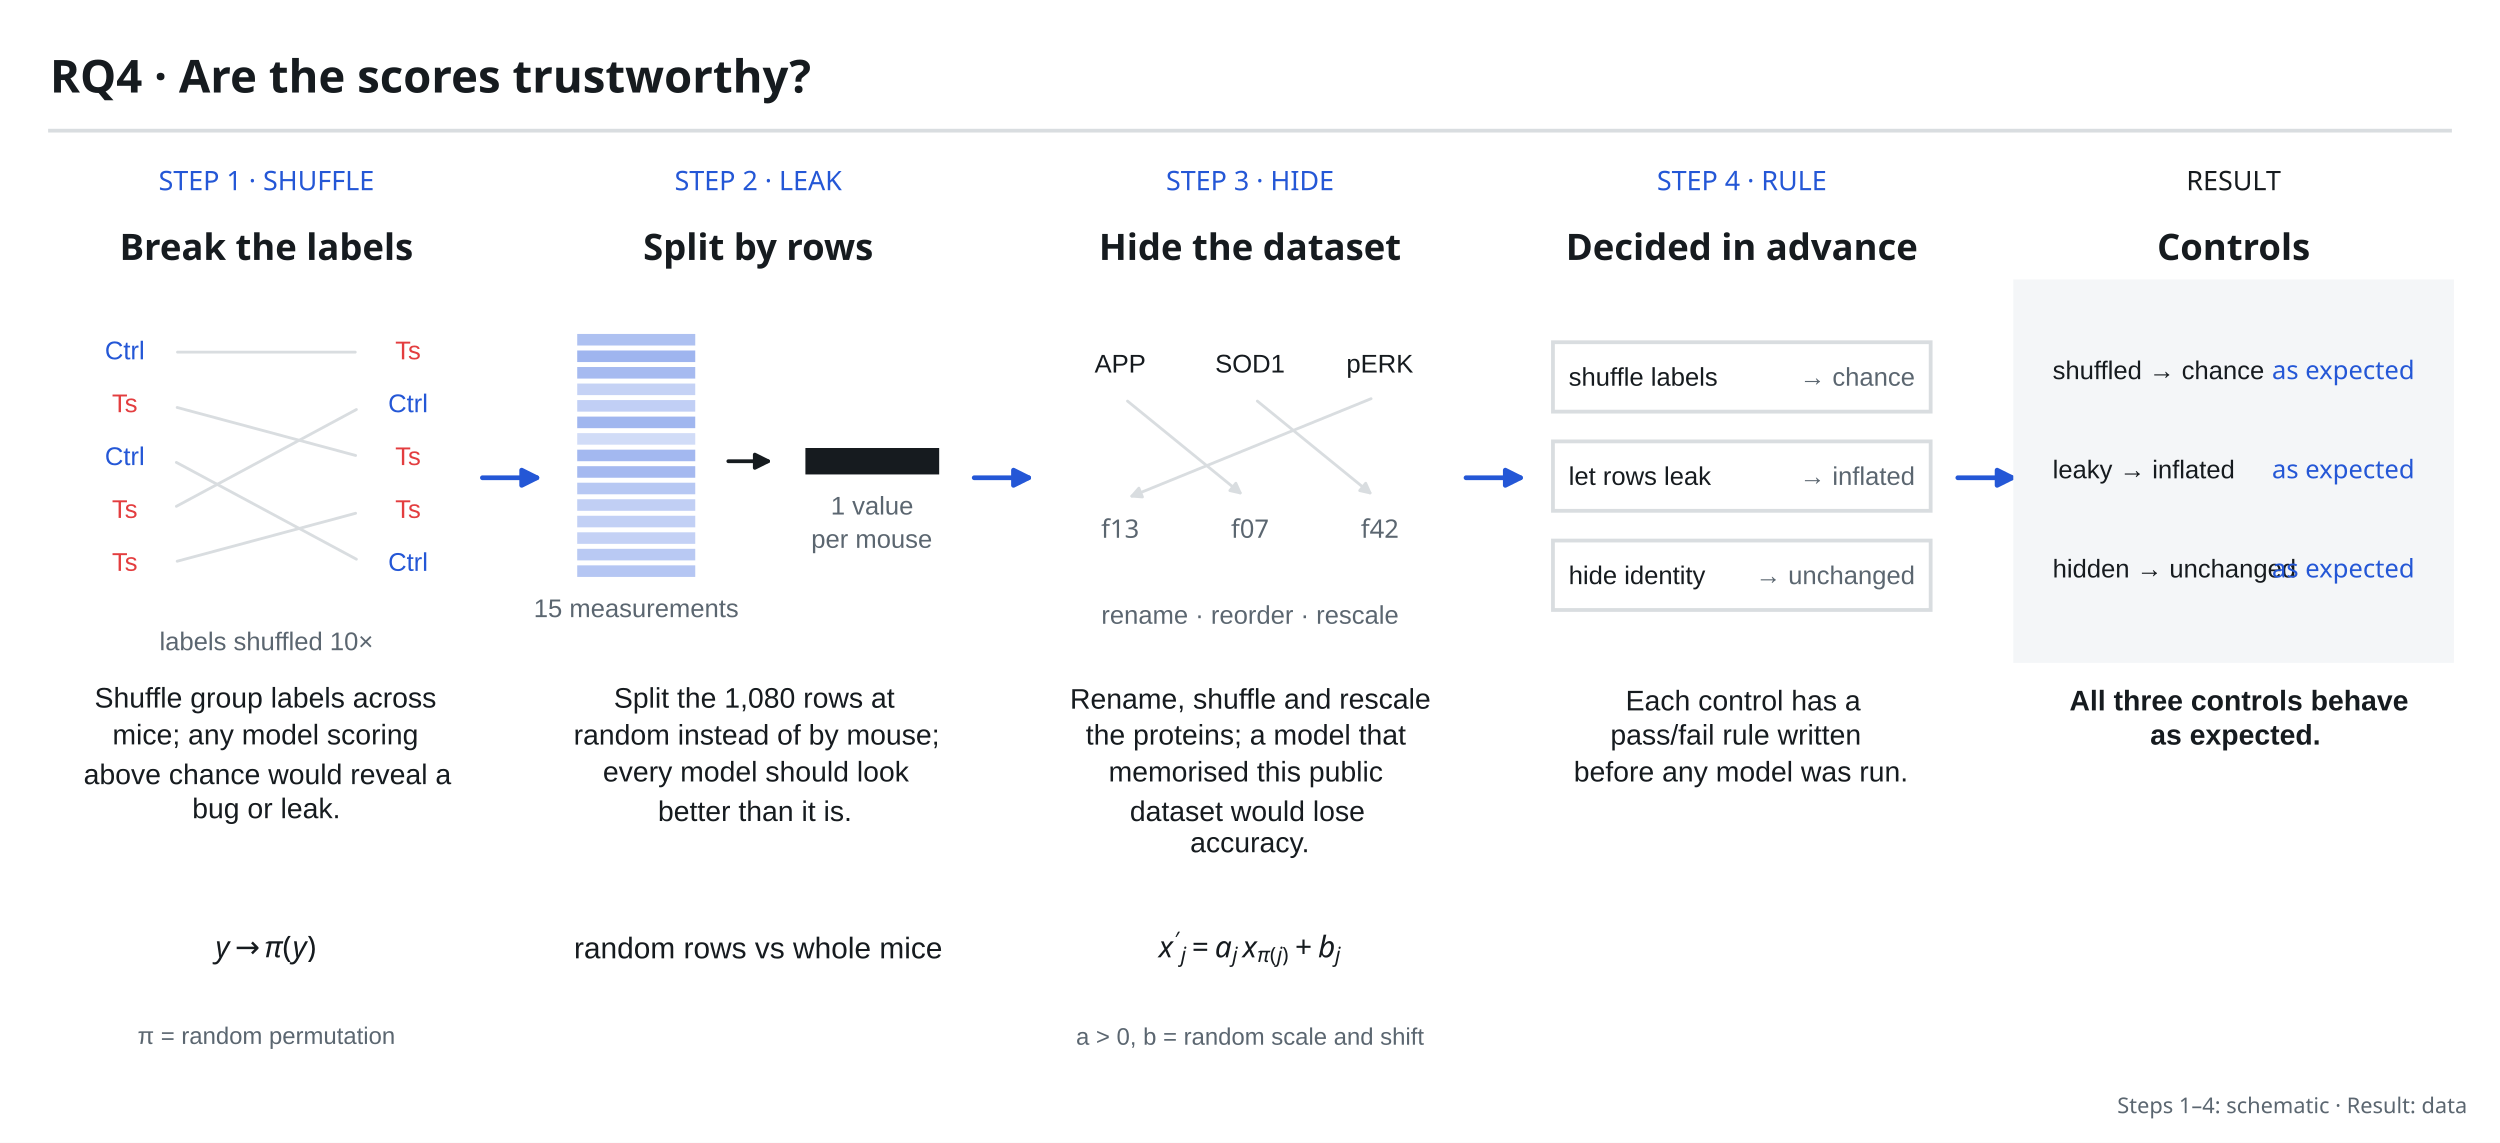
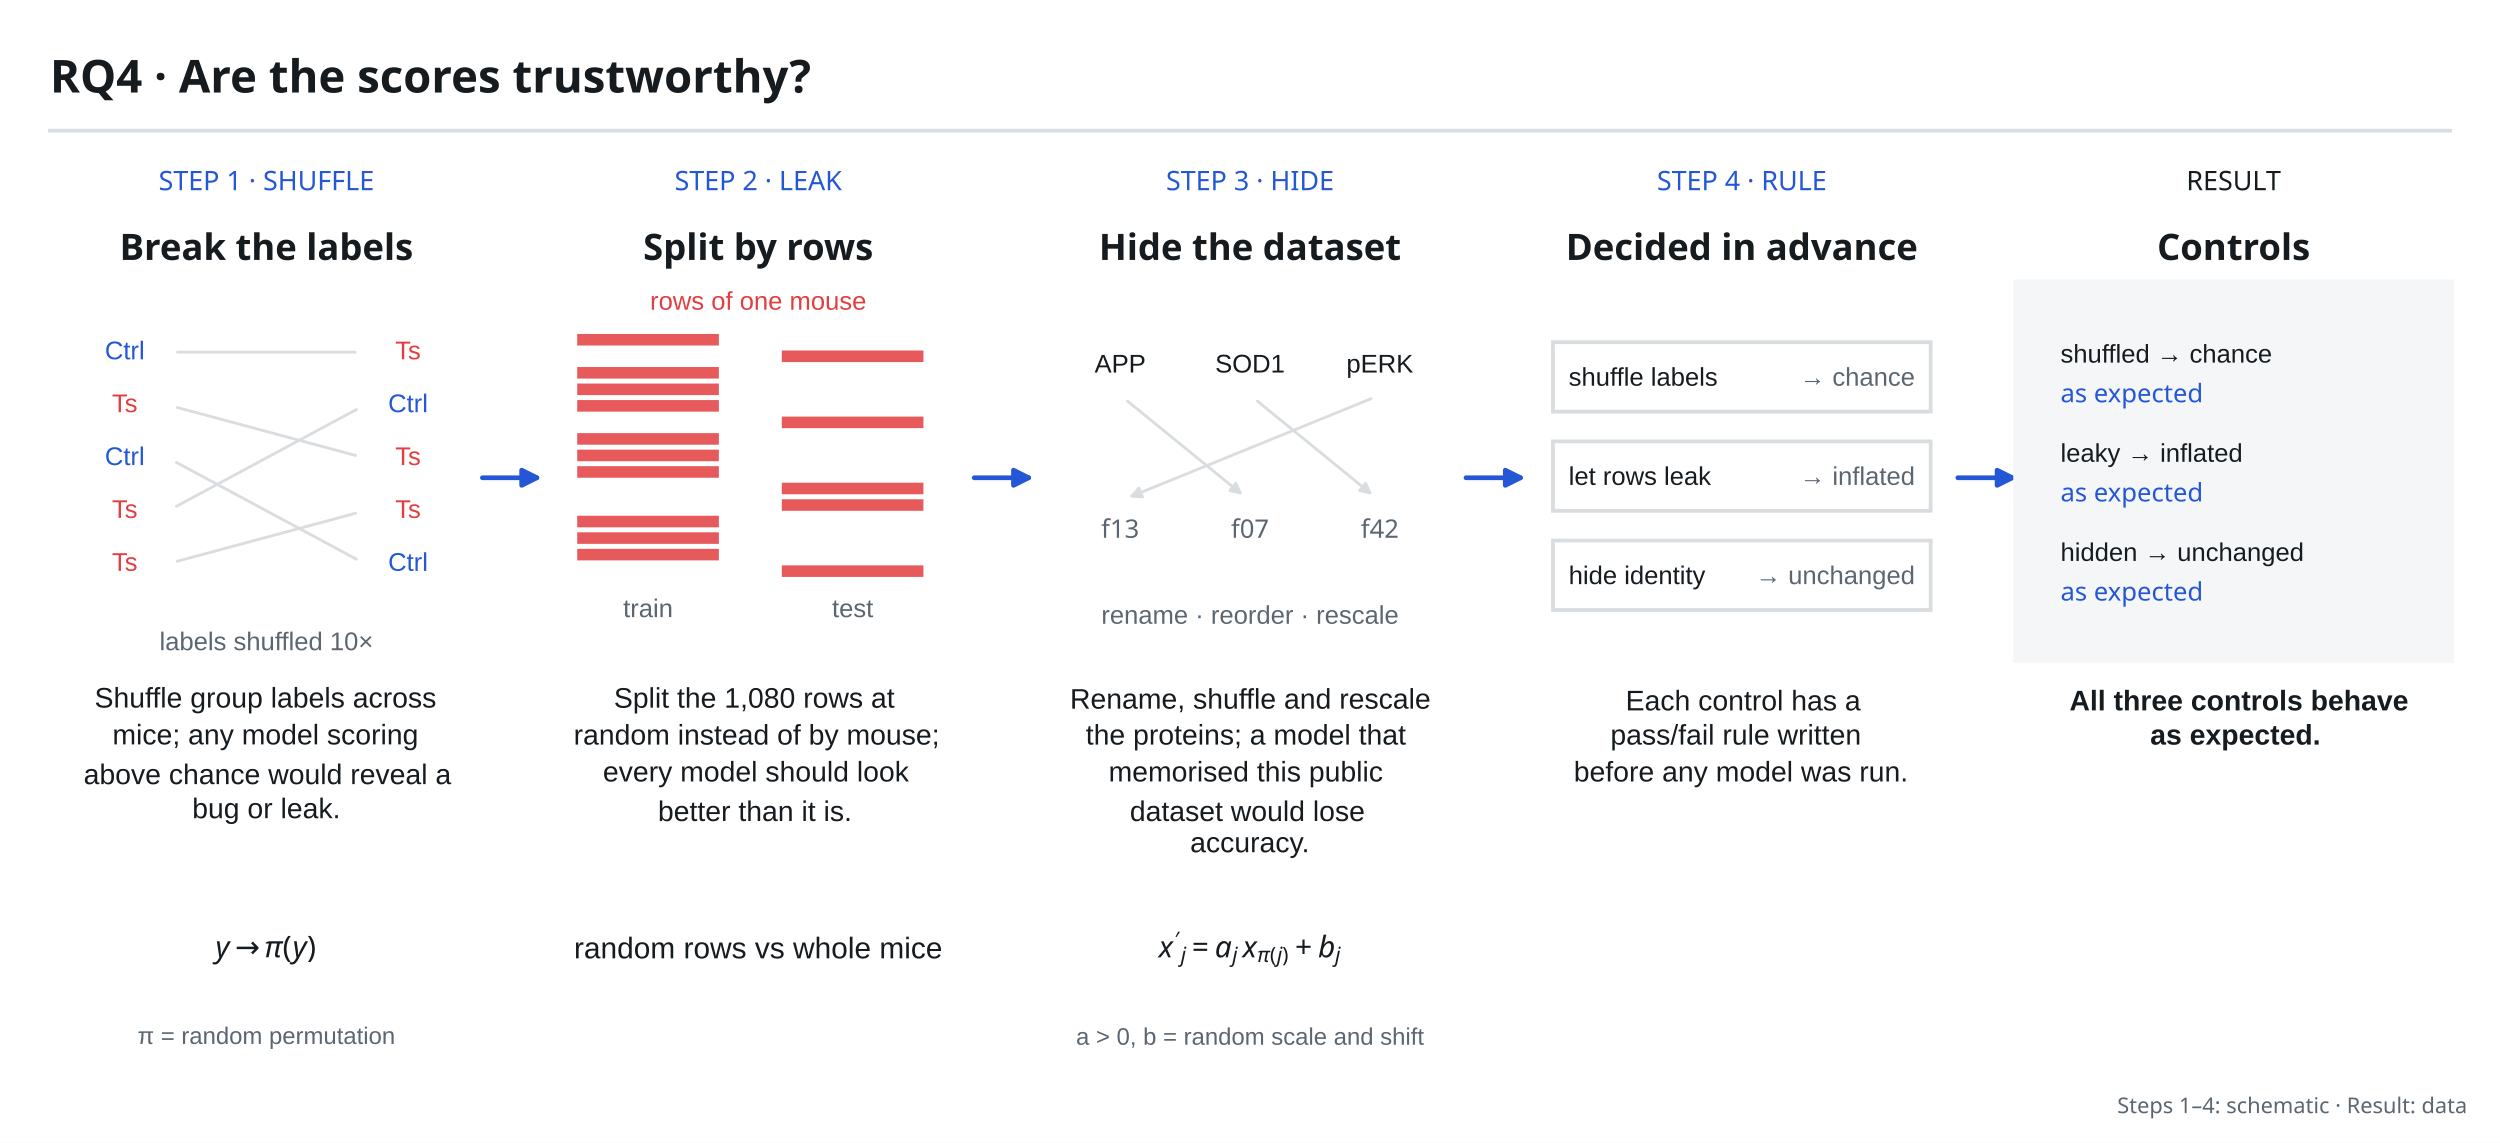
<svg xmlns="http://www.w3.org/2000/svg" width="527.38pt" height="241.081pt" viewBox="0 0 527.38 241.081" version="1.1">
  <defs>
    <style type="text/css">*{stroke-linejoin: round; stroke-linecap: butt}</style>
  </defs>
  <g id="figure_1">
    <g id="patch_1">
      <path d="M 0 241.081  L 527.38 241.081  L 527.38 -0  L 0 -0  z " style="fill: #ffffff" />
    </g>
    <g id="axes_1">
      <g id="patch_2">
        <path d="M 101.766 100.783  Q 108.067 100.783 113.25 100.783  " clip-path="url(#pd971b966e3)" style="fill: none; stroke: #2457d6; stroke-linecap: round" />
        <path d="M 110.05 99.183  L 113.25 100.783  L 110.05 102.383  z " clip-path="url(#pd971b966e3)" style="fill: #2457d6; stroke: #2457d6; stroke-linecap: round" />
      </g>
      <g id="patch_3">
        <path d="M 205.514 100.783  Q 211.815 100.783 216.998 100.783  " clip-path="url(#pd971b966e3)" style="fill: none; stroke: #2457d6; stroke-linecap: round" />
        <path d="M 213.798 99.183  L 216.998 100.783  L 213.798 102.383  z " clip-path="url(#pd971b966e3)" style="fill: #2457d6; stroke: #2457d6; stroke-linecap: round" />
      </g>
      <g id="patch_4">
        <path d="M 309.262 100.783  Q 315.563 100.783 320.746 100.783  " clip-path="url(#pd971b966e3)" style="fill: none; stroke: #2457d6; stroke-linecap: round" />
        <path d="M 317.546 99.183  L 320.746 100.783  L 317.546 102.383  z " clip-path="url(#pd971b966e3)" style="fill: #2457d6; stroke: #2457d6; stroke-linecap: round" />
      </g>
      <g id="patch_5">
        <path d="M 413.01 100.783  Q 419.311 100.783 424.494 100.783  " clip-path="url(#pd971b966e3)" style="fill: none; stroke: #2457d6; stroke-linecap: round" />
        <path d="M 421.294 99.183  L 424.494 100.783  L 421.294 102.383  z " clip-path="url(#pd971b966e3)" style="fill: #2457d6; stroke: #2457d6; stroke-linecap: round" />
      </g>
      <g id="line2d_1">
        <path d="M 10.545 27.564  L 516.835 27.564  " clip-path="url(#pd971b966e3)" style="fill: none; stroke: #d9dde0; stroke-width: 0.8; stroke-linecap: square" />
      </g>
      <g id="text_1">
        <text style="font-weight: 600; font-size: 9.6px; font-family: 'Fraunces'; text-anchor: start; fill: #161b1f" x="10.545" y="19.52" transform="rotate(-0 10.54488 19.51982)">RQ4 · Are the scores trustworthy?</text>
      </g>
      <g id="text_2">
        <text style="font-size: 5.67px; font-family: 'IBM Plex Mono'; text-anchor: middle; fill: #2457d6" x="56.194" y="40.122" transform="rotate(-0 56.19402 40.12213)">STEP 1 · SHUFFLE</text>
      </g>
      <g id="text_3">
        <text style="font-weight: 600; font-size: 7.686px; font-family: 'Fraunces'; text-anchor: middle; fill: #161b1f" x="56.194" y="54.838" transform="rotate(-0 56.19402 54.83848)">Break the labels</text>
      </g>
      <g id="text_4">
        <text style="font-size: 5.985px; font-family: 'IBM Plex Sans', 'Arial', 'DejaVu Sans', sans-serif; fill: #161b1f" transform="translate(19.94502 149.2548)">Shuffle group labels across</text>
        <text style="font-size: 5.985px; font-family: 'IBM Plex Sans', 'Arial', 'DejaVu Sans', sans-serif; fill: #161b1f" transform="translate(23.71604 157.0353)">mice; any model scoring</text>
        <text style="font-size: 5.985px; font-family: 'IBM Plex Sans', 'Arial', 'DejaVu Sans', sans-serif; fill: #161b1f" transform="translate(17.64641 165.4143)">above chance would reveal a</text>
        <text style="font-size: 5.985px; font-family: 'IBM Plex Sans', 'Arial', 'DejaVu Sans', sans-serif; fill: #161b1f" transform="translate(40.54605 172.5963)">bug or leak.</text>
      </g>
      <g id="text_5">
        <g style="fill: #161b1f" transform="translate(45.45252 202.16)">
          <text>
            <tspan x="0" y="-0.219" style="font-style: italic; font-size: 6.3px; font-family: 'IBM Plex Sans'; fill: #161b1f">y</tspan>
            <tspan x="10.347" y="-0.219" style="font-style: italic; font-size: 6.3px; font-family: 'IBM Plex Sans'; fill: #161b1f">π</tspan>
            <tspan x="16.279" y="-0.219" style="font-style: italic; font-size: 6.3px; font-family: 'IBM Plex Sans'; fill: #161b1f">y</tspan>
            <tspan x="4.116" y="-0.219" style="font-size: 6.3px; font-family: 'IBM Plex Sans'; fill: #161b1f">→</tspan>
            <tspan x="14.169" y="-0.219" style="font-size: 6.3px; font-family: 'IBM Plex Sans'; fill: #161b1f">(</tspan>
            <tspan x="19.326" y="-0.219" style="font-size: 6.3px; font-family: 'IBM Plex Sans'; fill: #161b1f">)</tspan>
          </text>
        </g>
      </g>
      <g id="text_6">
        <text style="font-size: 5.04px; font-family: 'IBM Plex Sans', 'Arial', 'DejaVu Sans', sans-serif; text-anchor: middle; fill: #5b6670" x="56.194" y="220.226" transform="rotate(-0 56.19402 220.2261)">π = random permutation</text>
      </g>
      <g id="text_7">
        <text style="font-size: 5.67px; font-family: 'IBM Plex Mono'; text-anchor: middle; fill: #2457d6" x="159.942" y="40.122" transform="rotate(-0 159.942 40.12213)">STEP 2 · LEAK</text>
      </g>
      <g id="text_8">
        <text style="font-weight: 600; font-size: 7.686px; font-family: 'Fraunces'; text-anchor: middle; fill: #161b1f" x="159.942" y="54.838" transform="rotate(-0 159.942 54.83848)">Split by rows</text>
      </g>
      <g id="text_9">
        <text style="font-size: 5.985px; font-family: 'IBM Plex Sans', 'Arial', 'DejaVu Sans', sans-serif; fill: #161b1f" transform="translate(129.5004 149.2908)">Split the 1,080 rows at</text>
        <text style="font-size: 5.985px; font-family: 'IBM Plex Sans', 'Arial', 'DejaVu Sans', sans-serif; fill: #161b1f" transform="translate(121.0068 157.0713)">random instead of by mouse;</text>
        <text style="font-size: 5.985px; font-family: 'IBM Plex Sans', 'Arial', 'DejaVu Sans', sans-serif; fill: #161b1f" transform="translate(127.1854 164.8518)">every model should look</text>
        <text style="font-size: 5.985px; font-family: 'IBM Plex Sans', 'Arial', 'DejaVu Sans', sans-serif; fill: #161b1f" transform="translate(138.7921 173.1948)">better than it is.</text>
      </g>
      <g id="text_10">
        <text style="font-size: 6.3px; font-family: 'IBM Plex Sans', 'Arial', 'DejaVu Sans', sans-serif; text-anchor: middle; fill: #161b1f" x="159.942" y="202.16" transform="rotate(-0 159.942 202.16)">random rows vs whole mice</text>
      </g>
      <g id="text_11">
        <text style="font-size: 5.67px; font-family: 'IBM Plex Mono'; text-anchor: middle; fill: #2457d6" x="263.69" y="40.122" transform="rotate(-0 263.6901 40.12213)">STEP 3 · HIDE</text>
      </g>
      <g id="text_12">
        <text style="font-weight: 600; font-size: 7.686px; font-family: 'Fraunces'; text-anchor: middle; fill: #161b1f" x="263.69" y="54.838" transform="rotate(-0 263.6901 54.83848)">Hide the dataset</text>
      </g>
      <g id="text_13">
        <text style="font-size: 5.985px; font-family: 'IBM Plex Sans', 'Arial', 'DejaVu Sans', sans-serif; fill: #161b1f" transform="translate(225.7199 149.4914)">Rename, shuffle and rescale</text>
        <text style="font-size: 5.985px; font-family: 'IBM Plex Sans', 'Arial', 'DejaVu Sans', sans-serif; fill: #161b1f" transform="translate(229.0407 157.0713)">the proteins; a model that</text>
        <text style="font-size: 5.985px; font-family: 'IBM Plex Sans', 'Arial', 'DejaVu Sans', sans-serif; fill: #161b1f" transform="translate(233.8581 164.8518)">memorised this public</text>
        <text style="font-size: 5.985px; font-family: 'IBM Plex Sans', 'Arial', 'DejaVu Sans', sans-serif; fill: #161b1f" transform="translate(238.3464 173.1948)">dataset would lose</text>
        <text style="font-size: 5.985px; font-family: 'IBM Plex Sans', 'Arial', 'DejaVu Sans', sans-serif; fill: #161b1f" transform="translate(251.0673 179.7783)">accuracy.</text>
      </g>
      <g id="text_14">
        <g style="fill: #161b1f" transform="translate(244.4121 202.601)">
          <text>
            <tspan x="0" y="-0.652" style="font-style: italic; font-size: 6.3px; font-family: 'IBM Plex Sans'; fill: #161b1f">x</tspan>
            <tspan x="11.854" y="-0.652" style="font-style: italic; font-size: 6.3px; font-family: 'IBM Plex Sans'; fill: #161b1f">a</tspan>
            <tspan x="17.693" y="-0.652" style="font-style: italic; font-size: 6.3px; font-family: 'IBM Plex Sans'; fill: #161b1f">x</tspan>
            <tspan x="33.624" y="-0.652" style="font-style: italic; font-size: 6.3px; font-family: 'IBM Plex Sans'; fill: #161b1f">b</tspan>
            <tspan x="3.376" y="-2.927" style="font-size: 4.41px; font-family: 'IBM Plex Sans'; fill: #161b1f">′</tspan>
            <tspan x="23.479" y="0.323" style="font-size: 4.41px; font-family: 'IBM Plex Sans'; fill: #161b1f">(</tspan>
            <tspan x="26.071" y="0.323" style="font-size: 4.41px; font-family: 'IBM Plex Sans'; fill: #161b1f">)</tspan>
            <tspan x="4.662" y="0.323" style="font-style: italic; font-size: 4.41px; font-family: 'IBM Plex Sans'; fill: #161b1f">j</tspan>
            <tspan x="15.525" y="0.323" style="font-style: italic; font-size: 4.41px; font-family: 'IBM Plex Sans'; fill: #161b1f">j</tspan>
            <tspan x="20.803" y="0.323" style="font-style: italic; font-size: 4.41px; font-family: 'IBM Plex Sans'; fill: #161b1f">π</tspan>
            <tspan x="24.955" y="0.323" style="font-style: italic; font-size: 4.41px; font-family: 'IBM Plex Sans'; fill: #161b1f">j</tspan>
            <tspan x="37.226" y="0.323" style="font-style: italic; font-size: 4.41px; font-family: 'IBM Plex Sans'; fill: #161b1f">j</tspan>
            <tspan x="7.008" y="-0.652" style="font-size: 6.3px; font-family: 'IBM Plex Sans'; fill: #161b1f">=</tspan>
            <tspan x="28.778" y="-0.652" style="font-size: 6.3px; font-family: 'IBM Plex Sans'; fill: #161b1f">+</tspan>
          </text>
        </g>
      </g>
      <g id="text_15">
        <text style="font-size: 5.04px; font-family: 'IBM Plex Sans', 'Arial', 'DejaVu Sans', sans-serif; text-anchor: middle; fill: #5b6670" x="263.69" y="220.395" transform="rotate(-0 263.6901 220.395)">a &gt; 0, b = random scale and shift</text>
      </g>
      <g id="text_16">
        <text style="font-size: 5.67px; font-family: 'IBM Plex Mono'; text-anchor: middle; fill: #2457d6" x="367.438" y="40.122" transform="rotate(-0 367.4381 40.12213)">STEP 4 · RULE</text>
      </g>
      <g id="text_17">
        <text style="font-weight: 600; font-size: 7.686px; font-family: 'Fraunces'; text-anchor: middle; fill: #161b1f" x="367.438" y="54.838" transform="rotate(-0 367.4381 54.83848)">Decided in advance</text>
      </g>
      <g id="text_18">
        <text style="font-size: 5.985px; font-family: 'IBM Plex Sans', 'Arial', 'DejaVu Sans', sans-serif; fill: #161b1f" transform="translate(342.9328 149.8533)">Each control has a</text>
        <text style="font-size: 5.985px; font-family: 'IBM Plex Sans', 'Arial', 'DejaVu Sans', sans-serif; fill: #161b1f" transform="translate(339.7154 157.0713)">pass/fail rule written</text>
        <text style="font-size: 5.985px; font-family: 'IBM Plex Sans', 'Arial', 'DejaVu Sans', sans-serif; fill: #161b1f" transform="translate(331.9887 164.8518)">before any model was run.</text>
      </g>
      <g id="text_19">
        <text style="font-size: 5.67px; font-family: 'IBM Plex Mono'; text-anchor: middle; fill: #161b1f" x="471.186" y="40.122" transform="rotate(-0 471.1861 40.12213)">RESULT</text>
      </g>
      <g id="text_20">
        <text style="font-weight: 600; font-size: 7.686px; font-family: 'Fraunces'; text-anchor: middle; fill: #161b1f" x="471.186" y="54.838" transform="rotate(-0 471.1861 54.83848)">Controls</text>
      </g>
      <g id="text_21">
        <text style="font-weight: 600; font-size: 5.985px; font-family: 'IBM Plex Sans', 'Arial', 'DejaVu Sans', sans-serif; fill: #161b1f" transform="translate(436.5512 149.8533)">All three controls behave</text>
        <text style="font-weight: 600; font-size: 5.985px; font-family: 'IBM Plex Sans', 'Arial', 'DejaVu Sans', sans-serif; fill: #161b1f" transform="translate(453.5963 157.0713)">as expected.</text>
      </g>
      <g id="text_22">
        <text style="font-size: 4.6px; font-family: 'IBM Plex Mono'; text-anchor: end; fill: #5b6670" x="520.466" y="234.819" transform="rotate(-0 520.4665 234.8192)">Steps 1–4: schematic · Result: data</text>
      </g>
    </g>
    <g id="axes_2">
      <g id="patch_6">
        <path d="M 37.443 74.285  Q 56.193 74.285 74.943 74.285  " clip-path="url(#pba98d07b6b)" style="fill: none; stroke: #d9dde0; stroke-width: 0.6; stroke-linecap: round" />
      </g>
      <g id="patch_7">
        <path d="M 37.377 85.961  Q 56.196 91.021 75.014 96.08  " clip-path="url(#pba98d07b6b)" style="fill: none; stroke: #d9dde0; stroke-width: 0.6; stroke-linecap: round" />
      </g>
      <g id="patch_8">
        <path d="M 37.205 97.546  Q 56.193 107.755 75.18 117.965  " clip-path="url(#pba98d07b6b)" style="fill: none; stroke: #d9dde0; stroke-width: 0.6; stroke-linecap: round" />
      </g>
      <g id="patch_9">
        <path d="M 37.205 106.81  Q 56.193 96.6 75.18 86.39  " clip-path="url(#pba98d07b6b)" style="fill: none; stroke: #d9dde0; stroke-width: 0.6; stroke-linecap: round" />
      </g>
      <g id="patch_10">
        <path d="M 37.377 118.394  Q 56.196 113.334 75.014 108.275  " clip-path="url(#pba98d07b6b)" style="fill: none; stroke: #d9dde0; stroke-width: 0.6; stroke-linecap: round" />
      </g>
      <g id="text_23">
        <text style="font-size: 5.4px; font-family: 'IBM Plex Sans', 'Arial', 'DejaVu Sans', sans-serif; text-anchor: middle; fill: #2457d6" x="26.315" y="75.797" transform="rotate(-0 26.31458 75.79672)">Ctrl</text>
      </g>
      <g id="text_24">
        <text style="font-size: 5.4px; font-family: 'IBM Plex Sans', 'Arial', 'DejaVu Sans', sans-serif; text-anchor: middle; fill: #e33d3f" x="86.073" y="75.797" transform="rotate(-0 86.07345 75.79672)">Ts</text>
      </g>
      <g id="text_25">
        <text style="font-size: 5.4px; font-family: 'IBM Plex Sans', 'Arial', 'DejaVu Sans', sans-serif; text-anchor: middle; fill: #e33d3f" x="26.315" y="86.954" transform="rotate(-0 26.31458 86.95389)">Ts</text>
      </g>
      <g id="text_26">
        <text style="font-size: 5.4px; font-family: 'IBM Plex Sans', 'Arial', 'DejaVu Sans', sans-serif; text-anchor: middle; fill: #2457d6" x="86.073" y="86.954" transform="rotate(-0 86.07345 86.95389)">Ctrl</text>
      </g>
      <g id="text_27">
        <text style="font-size: 5.4px; font-family: 'IBM Plex Sans', 'Arial', 'DejaVu Sans', sans-serif; text-anchor: middle; fill: #2457d6" x="26.315" y="98.111" transform="rotate(-0 26.31458 98.11105)">Ctrl</text>
      </g>
      <g id="text_28">
        <text style="font-size: 5.4px; font-family: 'IBM Plex Sans', 'Arial', 'DejaVu Sans', sans-serif; text-anchor: middle; fill: #e33d3f" x="86.073" y="98.111" transform="rotate(-0 86.07345 98.11105)">Ts</text>
      </g>
      <g id="text_29">
        <text style="font-size: 5.4px; font-family: 'IBM Plex Sans', 'Arial', 'DejaVu Sans', sans-serif; text-anchor: middle; fill: #e33d3f" x="26.315" y="109.268" transform="rotate(-0 26.31458 109.2682)">Ts</text>
      </g>
      <g id="text_30">
        <text style="font-size: 5.4px; font-family: 'IBM Plex Sans', 'Arial', 'DejaVu Sans', sans-serif; text-anchor: middle; fill: #e33d3f" x="86.073" y="109.268" transform="rotate(-0 86.07345 109.2682)">Ts</text>
      </g>
      <g id="text_31">
        <text style="font-size: 5.4px; font-family: 'IBM Plex Sans', 'Arial', 'DejaVu Sans', sans-serif; text-anchor: middle; fill: #e33d3f" x="26.315" y="120.425" transform="rotate(-0 26.31458 120.4254)">Ts</text>
      </g>
      <g id="text_32">
        <text style="font-size: 5.4px; font-family: 'IBM Plex Sans', 'Arial', 'DejaVu Sans', sans-serif; text-anchor: middle; fill: #2457d6" x="86.073" y="120.425" transform="rotate(-0 86.07345 120.4254)">Ctrl</text>
      </g>
      <g id="text_33">
        <text style="font-size: 5.4px; font-family: 'IBM Plex Sans', 'Arial', 'DejaVu Sans', sans-serif; text-anchor: middle; fill: #5b6670" x="56.194" y="137.161" transform="rotate(-0 56.19402 137.1611)">labels shuffled 10×</text>
      </g>
    </g>
    <g id="axes_3">
      <g id="patch_11">
-         <path d="M 121.763 72.89  L 146.662 72.89  L 146.662 70.449  L 121.763 70.449  z " clip-path="url(#pe3f6786253)" style="fill: #8ea8ec; opacity: 0.713" />
+         <path d="M 121.763 72.89  L 151.642 72.89  L 151.642 70.449  L 121.763 70.449  z " clip-path="url(#pe3f6786253)" style="fill: #e33d3f; opacity: 0.85" />
      </g>
      <g id="patch_12">
-         <path d="M 121.763 76.377  L 146.662 76.377  L 146.662 73.936  L 121.763 73.936  z " clip-path="url(#pe3f6786253)" style="fill: #8ea8ec; opacity: 0.849" />
+         <path d="M 164.922 76.377  L 194.801 76.377  L 194.801 73.936  L 164.922 73.936  z " clip-path="url(#pe3f6786253)" style="fill: #e33d3f; opacity: 0.85" />
      </g>
      <g id="patch_13">
-         <path d="M 121.763 79.863  L 146.662 79.863  L 146.662 77.423  L 121.763 77.423  z " clip-path="url(#pe3f6786253)" style="fill: #8ea8ec; opacity: 0.788" />
+         <path d="M 121.763 79.863  L 151.642 79.863  L 151.642 77.423  L 121.763 77.423  z " clip-path="url(#pe3f6786253)" style="fill: #e33d3f; opacity: 0.85" />
      </g>
      <g id="patch_14">
-         <path d="M 121.763 83.35  L 146.662 83.35  L 146.662 80.909  L 121.763 80.909  z " clip-path="url(#pe3f6786253)" style="fill: #8ea8ec; opacity: 0.513" />
+         <path d="M 121.763 83.35  L 151.642 83.35  L 151.642 80.909  L 121.763 80.909  z " clip-path="url(#pe3f6786253)" style="fill: #e33d3f; opacity: 0.85" />
      </g>
      <g id="patch_15">
-         <path d="M 121.763 86.837  L 146.662 86.837  L 146.662 84.396  L 121.763 84.396  z " clip-path="url(#pe3f6786253)" style="fill: #8ea8ec; opacity: 0.55" />
+         <path d="M 121.763 86.837  L 151.642 86.837  L 151.642 84.396  L 121.763 84.396  z " clip-path="url(#pe3f6786253)" style="fill: #e33d3f; opacity: 0.85" />
      </g>
      <g id="patch_16">
-         <path d="M 121.763 90.323  L 146.662 90.323  L 146.662 87.883  L 121.763 87.883  z " clip-path="url(#pe3f6786253)" style="fill: #8ea8ec; opacity: 0.837" />
+         <path d="M 164.922 90.323  L 194.801 90.323  L 194.801 87.883  L 164.922 87.883  z " clip-path="url(#pe3f6786253)" style="fill: #e33d3f; opacity: 0.85" />
      </g>
      <g id="patch_17">
-         <path d="M 121.763 93.81  L 146.662 93.81  L 146.662 91.369  L 121.763 91.369  z " clip-path="url(#pe3f6786253)" style="fill: #8ea8ec; opacity: 0.403" />
+         <path d="M 121.763 93.81  L 151.642 93.81  L 151.642 91.369  L 121.763 91.369  z " clip-path="url(#pe3f6786253)" style="fill: #e33d3f; opacity: 0.85" />
      </g>
      <g id="patch_18">
-         <path d="M 121.763 97.296  L 146.662 97.296  L 146.662 94.856  L 121.763 94.856  z " clip-path="url(#pe3f6786253)" style="fill: #8ea8ec; opacity: 0.811" />
+         <path d="M 121.763 97.296  L 151.642 97.296  L 151.642 94.856  L 121.763 94.856  z " clip-path="url(#pe3f6786253)" style="fill: #e33d3f; opacity: 0.85" />
      </g>
      <g id="patch_19">
-         <path d="M 121.763 100.783  L 146.662 100.783  L 146.662 98.342  L 121.763 98.342  z " clip-path="url(#pe3f6786253)" style="fill: #8ea8ec; opacity: 0.799" />
+         <path d="M 121.763 100.783  L 151.642 100.783  L 151.642 98.342  L 121.763 98.342  z " clip-path="url(#pe3f6786253)" style="fill: #e33d3f; opacity: 0.85" />
      </g>
      <g id="patch_20">
-         <path d="M 121.763 104.27  L 146.662 104.27  L 146.662 101.829  L 121.763 101.829  z " clip-path="url(#pe3f6786253)" style="fill: #8ea8ec; opacity: 0.634" />
+         <path d="M 164.922 104.27  L 194.801 104.27  L 194.801 101.829  L 164.922 101.829  z " clip-path="url(#pe3f6786253)" style="fill: #e33d3f; opacity: 0.85" />
      </g>
      <g id="patch_21">
-         <path d="M 121.763 107.756  L 146.662 107.756  L 146.662 105.316  L 121.763 105.316  z " clip-path="url(#pe3f6786253)" style="fill: #8ea8ec; opacity: 0.552" />
+         <path d="M 164.922 107.756  L 194.801 107.756  L 194.801 105.316  L 164.922 105.316  z " clip-path="url(#pe3f6786253)" style="fill: #e33d3f; opacity: 0.85" />
      </g>
      <g id="patch_22">
-         <path d="M 121.763 111.243  L 146.662 111.243  L 146.662 108.802  L 121.763 108.802  z " clip-path="url(#pe3f6786253)" style="fill: #8ea8ec; opacity: 0.539" />
+         <path d="M 121.763 111.243  L 151.642 111.243  L 151.642 108.802  L 121.763 108.802  z " clip-path="url(#pe3f6786253)" style="fill: #e33d3f; opacity: 0.85" />
      </g>
      <g id="patch_23">
-         <path d="M 121.763 114.729  L 146.662 114.729  L 146.662 112.289  L 121.763 112.289  z " clip-path="url(#pe3f6786253)" style="fill: #8ea8ec; opacity: 0.527" />
+         <path d="M 121.763 114.729  L 151.642 114.729  L 151.642 112.289  L 121.763 112.289  z " clip-path="url(#pe3f6786253)" style="fill: #e33d3f; opacity: 0.85" />
      </g>
      <g id="patch_24">
-         <path d="M 121.763 118.216  L 146.662 118.216  L 146.662 115.775  L 121.763 115.775  z " clip-path="url(#pe3f6786253)" style="fill: #8ea8ec; opacity: 0.623" />
+         <path d="M 121.763 118.216  L 151.642 118.216  L 151.642 115.775  L 121.763 115.775  z " clip-path="url(#pe3f6786253)" style="fill: #e33d3f; opacity: 0.85" />
      </g>
      <g id="patch_25">
-         <path d="M 121.763 121.703  L 146.662 121.703  L 146.662 119.262  L 121.763 119.262  z " clip-path="url(#pe3f6786253)" style="fill: #8ea8ec; opacity: 0.652" />
-       </g>
+         <path d="M 164.922 121.703  L 194.801 121.703  L 194.801 119.262  L 164.922 119.262  z " clip-path="url(#pe3f6786253)" style="fill: #e33d3f; opacity: 0.85" />
+       </g>
+       <g id="text_34">
+         <text style="font-size: 5.4px; font-family: 'IBM Plex Sans', 'Arial', 'DejaVu Sans', sans-serif; text-anchor: middle; fill: #5b6670" x="136.702" y="130.188" transform="rotate(-0 136.7025 130.1879)">train</text>
+       </g>
+       <g id="text_35">
+         <text style="font-size: 5.4px; font-family: 'IBM Plex Sans', 'Arial', 'DejaVu Sans', sans-serif; text-anchor: middle; fill: #5b6670" x="179.862" y="130.188" transform="rotate(-0 179.8617 130.1879)">test</text>
+       </g>
+       <g id="text_36">
+         <text style="font-size: 5.4px; font-family: 'IBM Plex Sans', 'Arial', 'DejaVu Sans', sans-serif; text-anchor: middle; fill: #e33d3f" x="159.942" y="65.337" transform="rotate(-0 159.942 65.33688)">rows of one mouse</text>
+       </g>
+     </g>
+     <g id="axes_4">
      <g id="patch_26">
-         <path d="M 153.643 97.296  Q 158.281 97.296 162.026 97.296  " clip-path="url(#pe3f6786253)" style="fill: none; stroke: #161b1f; stroke-width: 0.8; stroke-linecap: round" />
-         <path d="M 159.226 95.896  L 162.026 97.296  L 159.226 98.696  z " clip-path="url(#pe3f6786253)" style="fill: #161b1f; stroke: #161b1f; stroke-width: 0.8; stroke-linecap: round" />
-       </g>
-       <g id="patch_27">
-         <path d="M 169.902 100.086  L 198.121 100.086  L 198.121 94.507  L 169.902 94.507  z " clip-path="url(#pe3f6786253)" style="fill: #161b1f" />
-       </g>
-       <g id="text_34">
-         <text style="font-size: 5.4px; font-family: 'IBM Plex Sans', 'Arial', 'DejaVu Sans', sans-serif; text-anchor: middle; fill: #5b6670" x="134.213" y="130.188" transform="rotate(-0 134.2125 130.1879)">15 measurements</text>
-       </g>
-       <g id="text_35">
-         <text style="font-size: 5.4px; font-family: 'IBM Plex Sans', 'Arial', 'DejaVu Sans', sans-serif; fill: #5b6670" transform="translate(175.2581 108.5475)">1 value</text>
-         <text style="font-size: 5.4px; font-family: 'IBM Plex Sans', 'Arial', 'DejaVu Sans', sans-serif; fill: #5b6670" transform="translate(171.1351 115.5675)">per mouse</text>
-       </g>
-     </g>
-     <g id="axes_4">
-       <g id="patch_28">
        <path d="M 237.849 84.611  Q 249.995 94.507 261.621 103.979  " clip-path="url(#p74457f28d7)" style="fill: none; stroke: #d9dde0; stroke-width: 0.6; stroke-linecap: round" />
        <path d="M 260.702 101.94  L 261.621 103.979  L 259.439 103.491  z " clip-path="url(#p74457f28d7)" style="fill: #d9dde0; stroke: #d9dde0; stroke-width: 0.6; stroke-linecap: round" />
      </g>
-       <g id="patch_29">
+       <g id="patch_27">
        <path d="M 265.238 84.611  Q 277.384 94.507 289.011 103.979  " clip-path="url(#p74457f28d7)" style="fill: none; stroke: #d9dde0; stroke-width: 0.6; stroke-linecap: round" />
        <path d="M 288.092 101.94  L 289.011 103.979  L 286.828 103.491  z " clip-path="url(#p74457f28d7)" style="fill: #d9dde0; stroke: #d9dde0; stroke-width: 0.6; stroke-linecap: round" />
      </g>
-       <g id="patch_30">
+       <g id="patch_28">
        <path d="M 289.231 84.103  Q 263.691 94.507 238.773 104.657  " clip-path="url(#p74457f28d7)" style="fill: none; stroke: #d9dde0; stroke-width: 0.6; stroke-linecap: round" />
        <path d="M 241.002 104.829  L 238.773 104.657  L 240.248 102.977  z " clip-path="url(#p74457f28d7)" style="fill: #d9dde0; stroke: #d9dde0; stroke-width: 0.6; stroke-linecap: round" />
      </g>
-       <g id="text_36">
+       <g id="text_37">
        <text style="font-size: 5.4px; font-family: 'IBM Plex Sans', 'Arial', 'DejaVu Sans', sans-serif; text-anchor: middle; fill: #161b1f" x="236.301" y="78.586" transform="rotate(-0 236.3006 78.58602)">APP</text>
      </g>
-       <g id="text_37">
+       <g id="text_38">
        <text style="font-size: 5.4px; font-family: 'IBM Plex Mono'; text-anchor: middle; fill: #5b6670" x="263.69" y="113.452" transform="rotate(-0 263.6901 113.4522)">f07</text>
      </g>
-       <g id="text_38">
+       <g id="text_39">
        <text style="font-size: 5.4px; font-family: 'IBM Plex Sans', 'Arial', 'DejaVu Sans', sans-serif; text-anchor: middle; fill: #161b1f" x="263.69" y="78.586" transform="rotate(-0 263.6901 78.58602)">SOD1</text>
      </g>
-       <g id="text_39">
+       <g id="text_40">
        <text style="font-size: 5.4px; font-family: 'IBM Plex Mono'; text-anchor: middle; fill: #5b6670" x="291.08" y="113.452" transform="rotate(-0 291.0796 113.4522)">f42</text>
      </g>
-       <g id="text_40">
+       <g id="text_41">
        <text style="font-size: 5.4px; font-family: 'IBM Plex Sans', 'Arial', 'DejaVu Sans', sans-serif; text-anchor: middle; fill: #161b1f" x="291.08" y="78.586" transform="rotate(-0 291.0796 78.58602)">pERK</text>
      </g>
-       <g id="text_41">
+       <g id="text_42">
        <text style="font-size: 5.4px; font-family: 'IBM Plex Mono'; text-anchor: middle; fill: #5b6670" x="236.301" y="113.452" transform="rotate(-0 236.3006 113.4522)">f13</text>
      </g>
-       <g id="text_42">
+       <g id="text_43">
        <text style="font-size: 5.4px; font-family: 'IBM Plex Sans', 'Arial', 'DejaVu Sans', sans-serif; text-anchor: middle; fill: #5b6670" x="263.69" y="131.583" transform="rotate(-0 263.6901 131.5826)">rename · reorder · rescale</text>
      </g>
    </g>
    <g id="axes_5">
+       <g id="patch_29">
+         <path d="M 327.599 86.837  L 407.277 86.837  L 407.277 72.193  L 327.599 72.193  z " clip-path="url(#p7501f39424)" style="fill: #ffffff; stroke: #d9dde0; stroke-width: 0.8; stroke-linejoin: miter" />
+       </g>
+       <g id="patch_30">
+         <path d="M 327.599 107.756  L 407.277 107.756  L 407.277 93.112  L 327.599 93.112  z " clip-path="url(#p7501f39424)" style="fill: #ffffff; stroke: #d9dde0; stroke-width: 0.8; stroke-linejoin: miter" />
+       </g>
      <g id="patch_31">
-         <path d="M 327.599 86.837  L 407.277 86.837  L 407.277 72.193  L 327.599 72.193  z " clip-path="url(#p7501f39424)" style="fill: #ffffff; stroke: #d9dde0; stroke-width: 0.8; stroke-linejoin: miter" />
-       </g>
+         <path d="M 327.599 128.676  L 407.277 128.676  L 407.277 114.032  L 327.599 114.032  z " clip-path="url(#p7501f39424)" style="fill: #ffffff; stroke: #d9dde0; stroke-width: 0.8; stroke-linejoin: miter" />
+       </g>
+       <g id="text_44">
+         <text style="font-size: 5.4px; font-family: 'IBM Plex Sans', 'Arial', 'DejaVu Sans', sans-serif; text-anchor: start; fill: #161b1f" x="330.919" y="81.375" transform="rotate(-0 330.9188 81.37531)">shuffle labels</text>
+       </g>
+       <g id="text_45">
+         <text style="font-size: 5.4px; font-family: 'IBM Plex Sans', 'Arial', 'DejaVu Sans', sans-serif; text-anchor: end; fill: #5b6670" x="403.957" y="81.375" transform="rotate(-0 403.9574 81.37531)">→ chance</text>
+       </g>
+       <g id="text_46">
+         <text style="font-size: 5.4px; font-family: 'IBM Plex Sans', 'Arial', 'DejaVu Sans', sans-serif; text-anchor: start; fill: #161b1f" x="330.919" y="102.295" transform="rotate(-0 330.9188 102.295)">let rows leak</text>
+       </g>
+       <g id="text_47">
+         <text style="font-size: 5.4px; font-family: 'IBM Plex Sans', 'Arial', 'DejaVu Sans', sans-serif; text-anchor: end; fill: #5b6670" x="403.957" y="102.295" transform="rotate(-0 403.9574 102.295)">→ inflated</text>
+       </g>
+       <g id="text_48">
+         <text style="font-size: 5.4px; font-family: 'IBM Plex Sans', 'Arial', 'DejaVu Sans', sans-serif; text-anchor: start; fill: #161b1f" x="330.919" y="123.215" transform="rotate(-0 330.9188 123.2147)">hide identity</text>
+       </g>
+       <g id="text_49">
+         <text style="font-size: 5.4px; font-family: 'IBM Plex Sans', 'Arial', 'DejaVu Sans', sans-serif; text-anchor: end; fill: #5b6670" x="403.957" y="123.215" transform="rotate(-0 403.9574 123.2147)">→ unchanged</text>
+       </g>
+     </g>
+     <g id="axes_6">
      <g id="patch_32">
-         <path d="M 327.599 107.756  L 407.277 107.756  L 407.277 93.112  L 327.599 93.112  z " clip-path="url(#p7501f39424)" style="fill: #ffffff; stroke: #d9dde0; stroke-width: 0.8; stroke-linejoin: miter" />
-       </g>
-       <g id="patch_33">
-         <path d="M 327.599 128.676  L 407.277 128.676  L 407.277 114.032  L 327.599 114.032  z " clip-path="url(#p7501f39424)" style="fill: #ffffff; stroke: #d9dde0; stroke-width: 0.8; stroke-linejoin: miter" />
-       </g>
-       <g id="text_43">
-         <text style="font-size: 5.4px; font-family: 'IBM Plex Sans', 'Arial', 'DejaVu Sans', sans-serif; text-anchor: start; fill: #161b1f" x="330.919" y="81.375" transform="rotate(-0 330.9188 81.37531)">shuffle labels</text>
-       </g>
-       <g id="text_44">
-         <text style="font-size: 5.4px; font-family: 'IBM Plex Sans', 'Arial', 'DejaVu Sans', sans-serif; text-anchor: end; fill: #5b6670" x="403.957" y="81.375" transform="rotate(-0 403.9574 81.37531)">→ chance</text>
-       </g>
-       <g id="text_45">
-         <text style="font-size: 5.4px; font-family: 'IBM Plex Sans', 'Arial', 'DejaVu Sans', sans-serif; text-anchor: start; fill: #161b1f" x="330.919" y="102.295" transform="rotate(-0 330.9188 102.295)">let rows leak</text>
-       </g>
-       <g id="text_46">
-         <text style="font-size: 5.4px; font-family: 'IBM Plex Sans', 'Arial', 'DejaVu Sans', sans-serif; text-anchor: end; fill: #5b6670" x="403.957" y="102.295" transform="rotate(-0 403.9574 102.295)">→ inflated</text>
-       </g>
-       <g id="text_47">
-         <text style="font-size: 5.4px; font-family: 'IBM Plex Sans', 'Arial', 'DejaVu Sans', sans-serif; text-anchor: start; fill: #161b1f" x="330.919" y="123.215" transform="rotate(-0 330.9188 123.2147)">hide identity</text>
-       </g>
-       <g id="text_48">
-         <text style="font-size: 5.4px; font-family: 'IBM Plex Sans', 'Arial', 'DejaVu Sans', sans-serif; text-anchor: end; fill: #5b6670" x="403.957" y="123.215" transform="rotate(-0 403.9574 123.2147)">→ unchanged</text>
-       </g>
-     </g>
-     <g id="axes_6">
-       <g id="patch_34">
        <path d="M 424.707 139.833  L 517.665 139.833  L 517.665 58.944  L 424.707 58.944  z " style="fill: #f4f6f8" />
      </g>
-       <g id="text_49">
-         <text style="font-size: 5.4px; font-family: 'IBM Plex Sans', 'Arial', 'DejaVu Sans', sans-serif; text-anchor: start; fill: #161b1f" x="433.007" y="79.981" transform="rotate(-0 433.0069 79.98066)">shuffled → chance</text>
-       </g>
      <g id="text_50">
-         <text style="font-size: 5.4px; font-family: 'IBM Plex Mono'; text-anchor: end; fill: #2457d6" x="509.365" y="79.981" transform="rotate(-0 509.3654 79.98066)">as expected</text>
+         <text style="font-size: 5.4px; font-family: 'IBM Plex Sans', 'Arial', 'DejaVu Sans', sans-serif; text-anchor: start; fill: #161b1f" x="434.667" y="76.494" transform="rotate(-0 434.6668 76.49405)">shuffled → chance</text>
      </g>
      <g id="text_51">
-         <text style="font-size: 5.4px; font-family: 'IBM Plex Sans', 'Arial', 'DejaVu Sans', sans-serif; text-anchor: start; fill: #161b1f" x="433.007" y="100.9" transform="rotate(-0 433.0069 100.9003)">leaky → inflated</text>
+         <text style="font-size: 5.4px; font-family: 'IBM Plex Mono'; text-anchor: start; fill: #2457d6" x="434.667" y="84.862" transform="rotate(-0 434.6668 84.86192)">as expected</text>
      </g>
      <g id="text_52">
-         <text style="font-size: 5.4px; font-family: 'IBM Plex Mono'; text-anchor: end; fill: #2457d6" x="509.365" y="100.9" transform="rotate(-0 509.3654 100.9003)">as expected</text>
+         <text style="font-size: 5.4px; font-family: 'IBM Plex Sans', 'Arial', 'DejaVu Sans', sans-serif; text-anchor: start; fill: #161b1f" x="434.667" y="97.414" transform="rotate(-0 434.6668 97.41373)">leaky → inflated</text>
      </g>
      <g id="text_53">
-         <text style="font-size: 5.4px; font-family: 'IBM Plex Sans', 'Arial', 'DejaVu Sans', sans-serif; text-anchor: start; fill: #161b1f" x="433.007" y="121.82" transform="rotate(-0 433.0069 121.82)">hidden → unchanged</text>
+         <text style="font-size: 5.4px; font-family: 'IBM Plex Mono'; text-anchor: start; fill: #2457d6" x="434.667" y="105.782" transform="rotate(-0 434.6668 105.7816)">as expected</text>
      </g>
      <g id="text_54">
-         <text style="font-size: 5.4px; font-family: 'IBM Plex Mono'; text-anchor: end; fill: #2457d6" x="509.365" y="121.82" transform="rotate(-0 509.3654 121.82)">as expected</text>
+         <text style="font-size: 5.4px; font-family: 'IBM Plex Sans', 'Arial', 'DejaVu Sans', sans-serif; text-anchor: start; fill: #161b1f" x="434.667" y="118.333" transform="rotate(-0 434.6668 118.3334)">hidden → unchanged</text>
+       </g>
+       <g id="text_55">
+         <text style="font-size: 5.4px; font-family: 'IBM Plex Mono'; text-anchor: start; fill: #2457d6" x="434.667" y="126.701" transform="rotate(-0 434.6668 126.7013)">as expected</text>
      </g>
    </g>
  </g>
  <defs>
    <clipPath id="pd971b966e3">
      <rect x="4.32" y="4.32" width="518.74" height="232.441" />
    </clipPath>
    <clipPath id="pba98d07b6b">
      <rect x="14.695" y="65.917" width="82.998" height="69.732" />
    </clipPath>
    <clipPath id="pe3f6786253">
      <rect x="118.443" y="65.917" width="82.998" height="69.732" />
    </clipPath>
    <clipPath id="p74457f28d7">
      <rect x="222.191" y="65.917" width="82.998" height="69.732" />
    </clipPath>
    <clipPath id="p7501f39424">
      <rect x="325.939" y="65.917" width="82.998" height="69.732" />
    </clipPath>
  </defs>
</svg>
